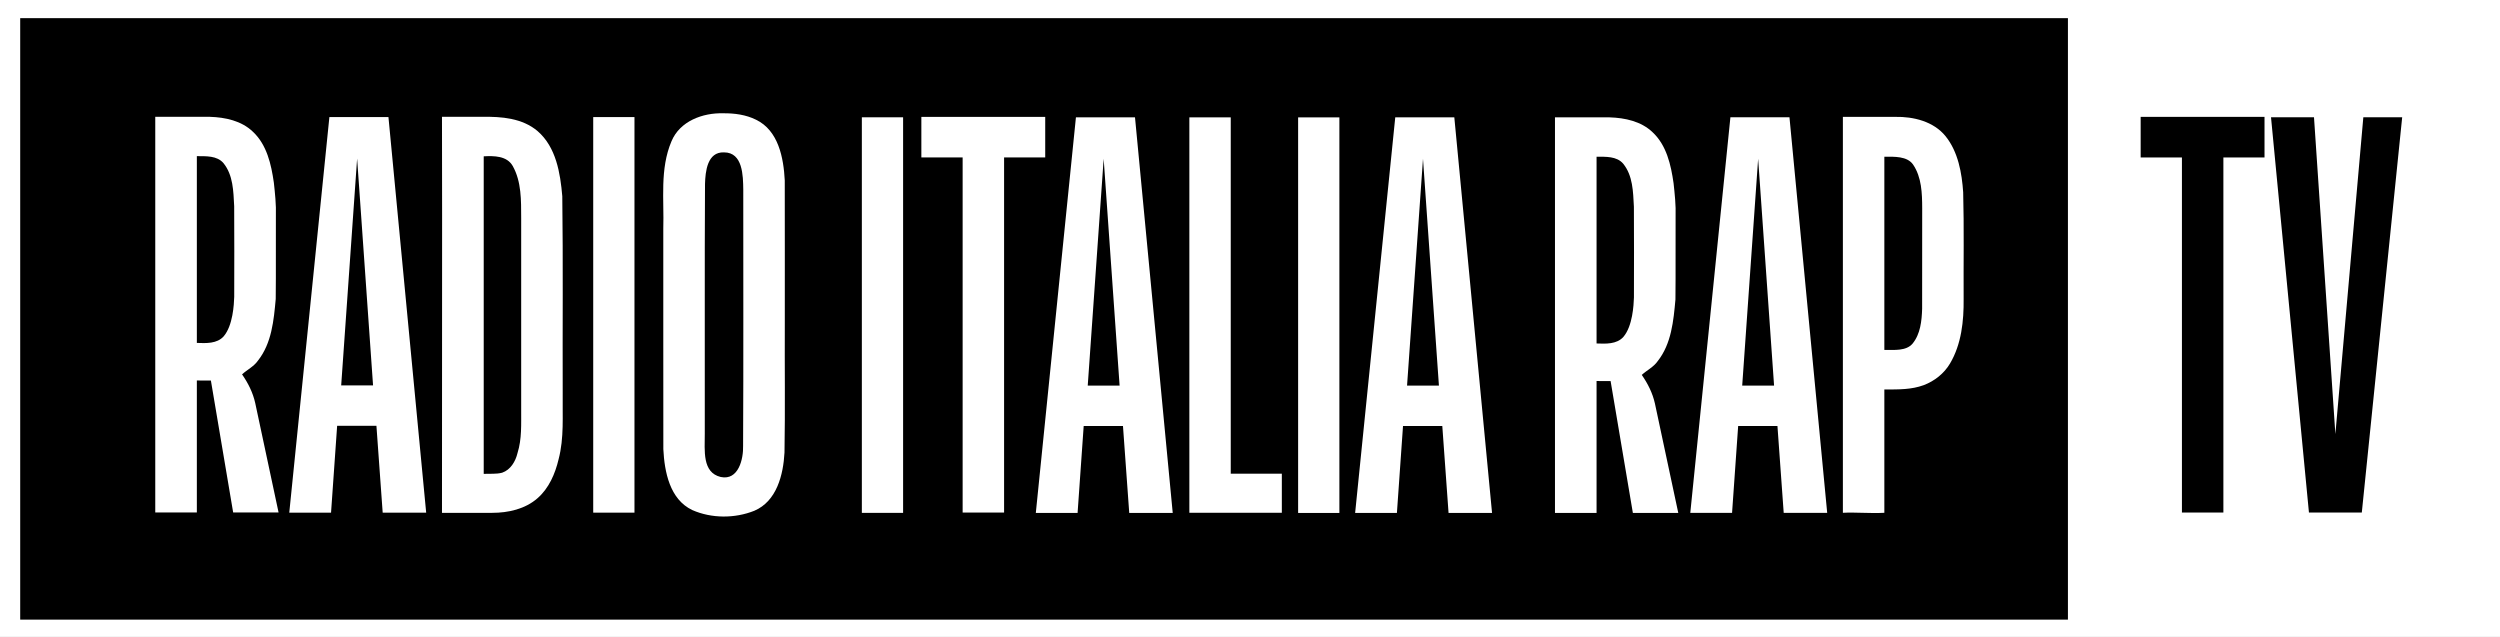
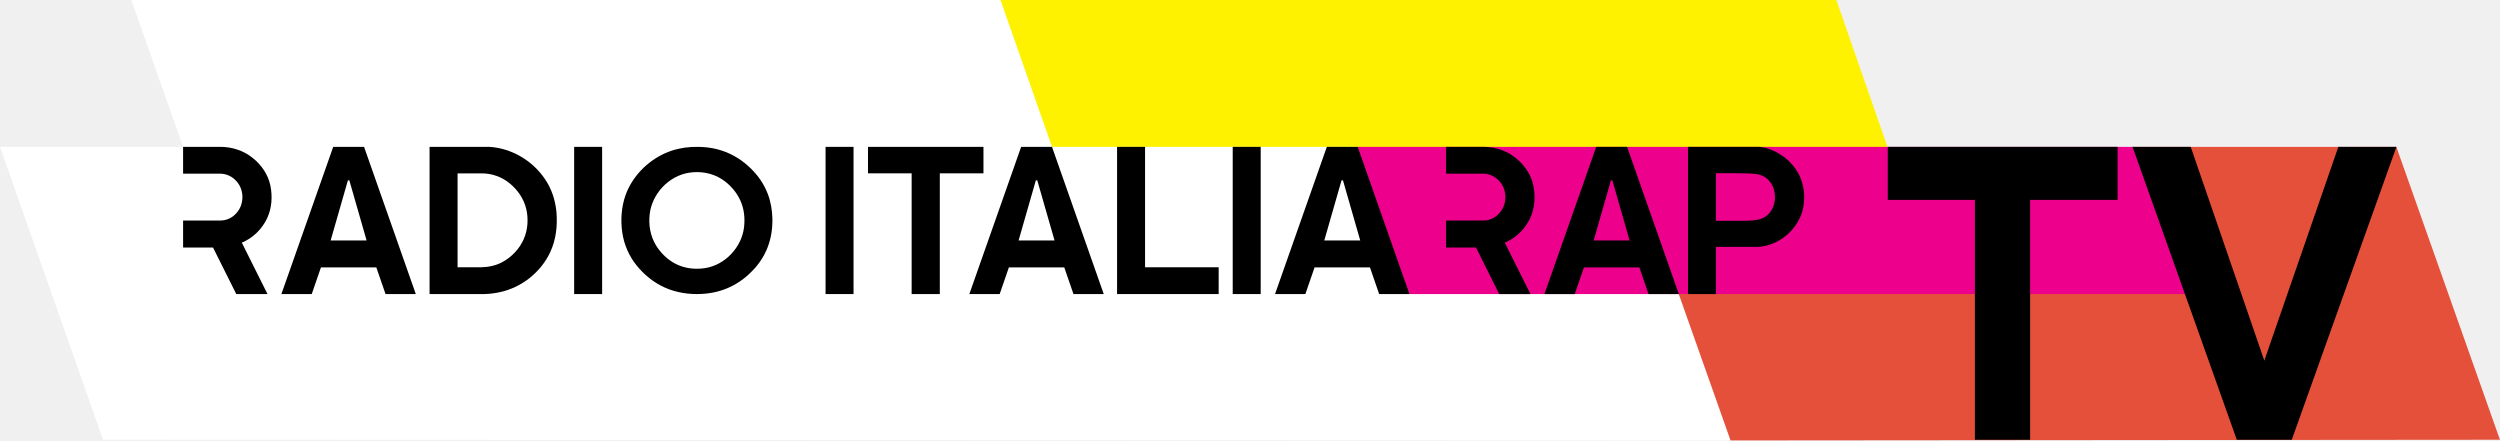
- <svg xmlns="http://www.w3.org/2000/svg" id="svg58" width="1266.9pt" height="322.45pt" version="1.1" viewBox="0 0 1266.9 322.45">
-   <path id="path27" transform="scale(.75)" d="m0 0v429.92h1689.2v-429.92z" fill="#fff" stroke-width="1.333" />
-   <g id="g879" stroke-width="1">
-     <path id="path27-9" d="m10.24 9.201h1037.7v304.8h-1037.7z" />
-     <path id="path27-0" d="m1084.8 59.236h62.766v20.545h-20.845v179.96h-21.006v-179.96h-20.915zm66.06 0.199h21.781l10.834 160.54 14.165-160.54h19.69l-20.459 200.3h-26.791z" />
+ <svg xmlns="http://www.w3.org/2000/svg" id="svg78" width="925.7pt" height="163.08pt" version="1.1" viewBox="0 0 925.7 163.08">
+   <path id="path3" d="m48.615 7.4e-4 321.83-7.4e-4 132.28 54.38 118.91 54.506 6.165 1.292 19.425 49.253-6.42 3.647-602.66-0.251-38.14-108.45 67.795 5e-5 -19.18-54.38m19.31 54.38" fill="#fff" />
+   <g id="#e5503aff" transform="translate(-18.05 -145.66)">
+     <path id="path71" transform="scale(.75)" d="m1076.9 266.72-224.02 72.675 25.559 72.256 379.86-0.334-51.135-144.6z" fill="#e5503a" stroke-width="1.333" />
  </g>
-   <g id="g875" fill="#fff">
-     <path id="path29" d="m366.59 57.414c-10.427-0.327-22.076 3.934-26.33 14.234-5.946 14.044-3.673 29.502-4.132 44.322 0.032 37.224-0.038 74.451 0.026 111.67 0.582 11.479 3.221 25.397 14.668 30.84 9.792 4.308 21.537 4.31 31.442 0.355 11.383-4.847 14.691-18.271 15.288-29.528 0.38-21.8 0.05-43.629 0.155-65.44-0.022-24.138 0.046-48.28-0.022-72.416-0.587-11.441-3.19-25.306-14.564-30.785-5.104-2.536-10.888-3.305-16.531-3.257zm0.33 19.803c9.569 0.014 9.643 11.903 9.739 18.849-0.02 43.273 0.141 86.55-0.089 129.82 0.201 6.672-2.309 17.766-11.362 15.826-9.425-2.304-8.053-13.307-8.053-22.06 0.081-42.136-0.13-84.277 0.116-126.41 0.179-6.279 1.123-16.357 9.649-16.025z" />
-     <path id="path31" d="m78.68 59.205h27.715c7.74 0.24 15.98 1.99 21.74 7.53 7.1 6.61 9.32 16.58 10.64 25.81 0.555 5.114 1.24 11.26 1.03 16.94-0.08 14.01 0.08 28.02-0.08 42.03-0.97 10.77-2.03 22.41-8.99 31.22-2.07 3.01-5.46 4.58-8.07 6.98 3.07 4.41 5.5 9.25 6.67 14.52l11.83 55.445h-23.01l-11.28-66.825-7.12-0.04v66.865h-21.075v-200.48m21.075 19.93v94.65c4.65 0.16 10.19 0.47 13.6-3.34 4.69-5.52 5.202-16.108 5.34-19.96 0.04-15.34 0.07-30.68-0.02-46.01-0.416-7.668-0.5-15.68-5.42-21.79-3.3-3.88-8.89-3.5-13.5-3.55z" />
-     <path id="path33" d="m166.92 59.34h29.93l19.12 200.47h-22.04l-3.17-44.03h-19.91l-3.09 44.03h-21.17m26.31-64.51h16.15l-8.075-114.94z" />
-     <path id="path35" d="m223.98 59.205h20.415c9.68-0.19 20.38 0.68 28.05 7.25 9.38 8.12 11.5 21.29 12.5 32.99 0.44 33.35 0.09 66.7 0.21 100.04-0.18 11.1 0.78 22.4-2.08 33.25-1.74 7.34-4.88 14.69-10.68 19.74-6.24 5.49-14.82 7.41-22.94 7.41h-25.475c-0.05-66.79 0.17-133.88 0-200.68m21.15 20.01v160.93c3.09-0.17 6.315 0.21 9.345-0.6 4.28-1.46 6.79-5.77 7.78-9.96 2.25-7.16 1.82-14.71 1.86-22.11v-96.99c-0.03-8.88 0.19-18.41-4.3-26.39-2.97-5.18-9.475-5.14-14.685-4.88z" />
-     <path id="path37" d="m300.62 59.33h20.905v200.46h-20.905z" />
-     <path id="path37-3" d="m436.75 59.442h20.905v200.46h-20.905z" />
-     <path id="path41" d="m466.91 59.235h62.765v20.545h-20.845v179.96h-21.005v-179.96h-20.915z" />
-     <path id="path33-8" d="m545.24 59.454h29.93l19.12 200.47h-22.04l-3.17-44.03h-19.91l-3.09 44.03h-21.17m26.31-64.51h16.15l-8.075-114.94z" />
-     <path id="path45" d="m602.72 59.475h20.97v180.57h25.89v19.805h-46.86z" />
-     <path id="path37-6" d="m657.84 59.485h20.905v200.46h-20.905z" />
-     <path id="path33-3" d="m707.06 59.455h29.93l19.12 200.47h-22.04l-3.17-44.03h-19.91l-3.09 44.03h-21.17m26.31-64.51h16.15l-8.075-114.94z" />
-     <path id="path31-9" d="m788 59.476h27.715c7.74 0.24 15.98 1.99 21.74 7.53 7.1 6.61 9.32 16.58 10.64 25.81 0.555 5.114 1.24 11.26 1.03 16.94-0.08 14.01 0.08 28.02-0.08 42.03-0.97 10.77-2.03 22.41-8.99 31.22-2.07 3.01-5.46 4.58-8.07 6.98 3.07 4.41 5.5 9.25 6.67 14.52l11.83 55.445h-23.01l-11.28-66.825-7.12-0.04v66.865h-21.075v-200.47m21.075 19.93v94.65c4.65 0.16 10.19 0.47 13.6-3.34 4.69-5.52 5.202-16.108 5.34-19.96 0.04-15.34 0.07-30.68-0.02-46.01-0.416-7.668-0.5-15.68-5.42-21.79-3.3-3.88-8.89-3.5-13.5-3.55z" />
-     <path id="path33-9" d="m876.9 59.434h29.93l19.12 200.47h-22.04l-3.17-44.03h-19.91l-3.09 44.03h-21.17m26.31-64.51h16.15l-8.075-114.94z" />
-     <path id="path55" d="m933.9 59.225h26.49c9.27-0.18 19.43 2.27 25.53 9.78 6.44 7.96 8.296 18.855 8.94 28.44 0.48 18.01 0.13 36.03 0.23 54.04 0.12 11.19-1.1 22.92-6.9 32.73-3.012 5.085-7.839 8.873-13.319 10.961-6.278 2.282-12.367 2.189-19.958 2.199v62.49c-7.315 0.387-14.694-0.358-21.013 0v-200.64m21.013 20.186v97.904c5.094 0 11.024 0.6 14.248-3.12 4.04-4.88 4.71-11.61 4.9-17.72 0.04-17 0-33.99 0.03-50.99-0.03-7.52-0.25-15.66-4.63-22.11-3.028-4.304-9.525-3.964-14.548-3.964z" />
+   <g id="#fef200ff" transform="translate(-18.05 -145.66)">
+     <path id="path20" d="m388.5 145.66 309.52 3.4e-4 18.92 54.38-2.563 2.882-190.29-0.098-3.309-2.784h-113.19z" fill="#fef200" />
+   </g>
+   <g id="#ed008cff" transform="matrix(1 0 0 1 -18.053 -145.66)">
+     <path id="path52" transform="scale(.75)" d="m691.89 269.11 24.412 68.476 3.611 1.812 382.87 1e-5 7.698-0.981-27.89-70.183-5.673-1.511-382.55 1e-5z" fill="#ed008c" stroke-width="1.333" />
+   </g>
+   <path id="path5" d="m699.01 54.38h85.09l3.7e-4 19.636h-32.385v88.812h-20.455v-88.812h-32.25z" />
+   <path id="path7" d="m789.64 54.38h21.54l27.25 79.14 27.41-79.14h21.51l-38.75 108.45h-20.36z" />
+   <g id="g1423" transform="translate(-18.05 -258.24)">
+     <path id="path15" d="m85.845 312.62h13.836c4.336-0.018 8.684 1.427 12.041 4.189 3.213 2.564 5.65 6.181 6.466 10.242 0.794 3.972 0.515 8.238-1.2 11.942-1.872 4.05-5.277 7.379-9.399 9.102l9.515 19.03h-11.567l-8.615-17.24h-11.075v-9.989h13.84c2.178-0.011 4.324-0.973 5.766-2.611 3.079-3.148 3.155-8.684 0.17-11.922-1.52-1.778-3.82-2.854-6.168-2.814h-13.608z" stroke-width=".223" />
+     <path id="path17" d="m141.43 312.62h11.423l19.161 54.506h-11.209l-3.406-9.87h-20.51l-3.409 9.87h-11.233l19.183-54.506m5.446 12.39-6.396 22.274h13.318l-6.398-22.274z" stroke-width=".223" />
+     <path id="path19" d="m177.11 312.62h22.137c8.126 0.488 15.819 4.993 20.418 11.68 2.557 3.623 4.011 7.963 4.416 12.364 0.446 5.036-0.118 10.25-2.258 14.872-3.466 7.461-10.565 13.133-18.608 14.865-1.884 0.441-3.814 0.659-5.745 0.726h-20.36v-54.506m10.367 9.813v34.77h8.644c2.682-0.036 5.384-0.576 7.774-1.827 3.547-1.866 6.469-4.936 8.095-8.607 1.494-3.433 1.766-7.35 0.959-10.993-0.876-3.881-3.246-7.337-6.356-9.784-2.813-2.278-6.411-3.539-10.027-3.559z" stroke-width=".223" />
+     <path id="path21" d="m230.65 312.62h10.357v54.506h-10.357z" stroke-width=".223" />
+     <path id="path23-0" d="m273.95 312.67c3.771-0.176 7.602 0.087 11.204 1.286 4.166 1.308 7.948 3.711 11.032 6.79 2.668 2.617 4.829 5.778 6.149 9.284 1.13 2.918 1.639 6.048 1.719 9.168 0.067 3.559-0.442 7.156-1.719 10.491-1.27 3.36-3.289 6.432-5.838 8.96-2.344 2.425-5.117 4.457-8.176 5.885-3.244 1.529-6.803 2.353-10.38 2.539-4.718 0.27-9.536-0.449-13.852-2.418-4.039-1.826-7.558-4.704-10.333-8.145-2.813-3.487-4.649-7.741-5.292-12.173-0.656-4.595-0.344-9.368 1.188-13.767 2.474-6.939 8.036-12.619 14.72-15.618 3.019-1.333 6.287-2.079 9.578-2.282m-0.781 9.529c-7.529 1.179-13.749 7.87-14.557 15.419-0.467 3.932 0.266 8.06 2.335 11.465 1.773 2.896 4.322 5.347 7.354 6.899 3.353 1.695 7.258 2.121 10.942 1.514 7.383-1.206 13.463-7.745 14.316-15.149 0.395-3.365 0.025-6.872-1.418-9.962-1.451-3.15-3.845-5.843-6.729-7.756-3.577-2.335-8.056-3.108-12.244-2.429z" stroke-width=".223" />
+     <path id="path21-6" d="m323.74 312.62h10.357v54.506h-10.357z" stroke-width=".223" />
+     <path id="path27-2" d="m339.45 312.62h42.756v9.81h-16.162v44.697h-10.431v-44.697h-16.164z" stroke-width=".223" />
+     <path id="path17-3" d="m396.16 312.62h11.423l19.161 54.506h-11.209l-3.406-9.87h-20.51l-3.409 9.87h-11.233l19.183-54.506m5.446 12.39-6.396 22.274h13.318l-6.398-22.274z" stroke-width=".223" />
+     <path id="path31-9" d="m431.68 312.62h10.363v44.585h27.256v9.921h-37.619z" stroke-width=".223" />
+     <path id="path21-7" d="m474.5 312.62h10.357v54.506h-10.357z" stroke-width=".223" />
+     <path id="path17-1" d="m509.35 312.62h11.423l19.161 54.506-11.209 1e-5 -3.406-9.87h-20.51l-3.409 9.87h-11.233l19.183-54.506m5.446 12.39-6.396 22.274h13.318l-6.398-22.274z" stroke-width=".223" />
+     <path id="path15-5" d="m553.5 312.62h13.836c4.336-0.018 8.684 1.427 12.041 4.189 3.213 2.564 5.65 6.181 6.467 10.242 0.794 3.972 0.515 8.238-1.2 11.942-1.872 4.05-5.277 7.379-9.399 9.102l9.515 19.03h-11.567l-8.615-17.24h-11.075v-9.989h13.84c2.178-0.011 4.324-0.973 5.766-2.611 3.079-3.148 3.155-8.684 0.17-11.922-1.52-1.778-3.82-2.854-6.168-2.814h-13.608z" stroke-width=".223" />
+     <path id="path17-4" d="m609.1 312.62h11.423l19.161 54.506h-11.209l-3.406-9.87h-20.51l-3.409 9.87h-11.233l19.183-54.506m5.446 12.391-6.396 22.274h13.318l-6.398-22.274z" stroke-width=".223" />
+     <path id="path49-0-1" d="m643.08 312.62h25.995c4.002 0 9.59 2.944 12.534 6.519 4.206 4.546 5.378 11.296 3.855 17.194-2.053 7.24-8.912 12.943-16.473 13.314h-15.577v17.479l-10.334 1e-5v-54.506m10.334 27.368c10.709 0 14.011 0.251 16.999-0.831 6.779-2.764 6.419-13.909-0.571-16.123-2.009-0.707-6.314-0.661-16.428-0.661z" stroke-width="1.001" />
  </g>
</svg>
